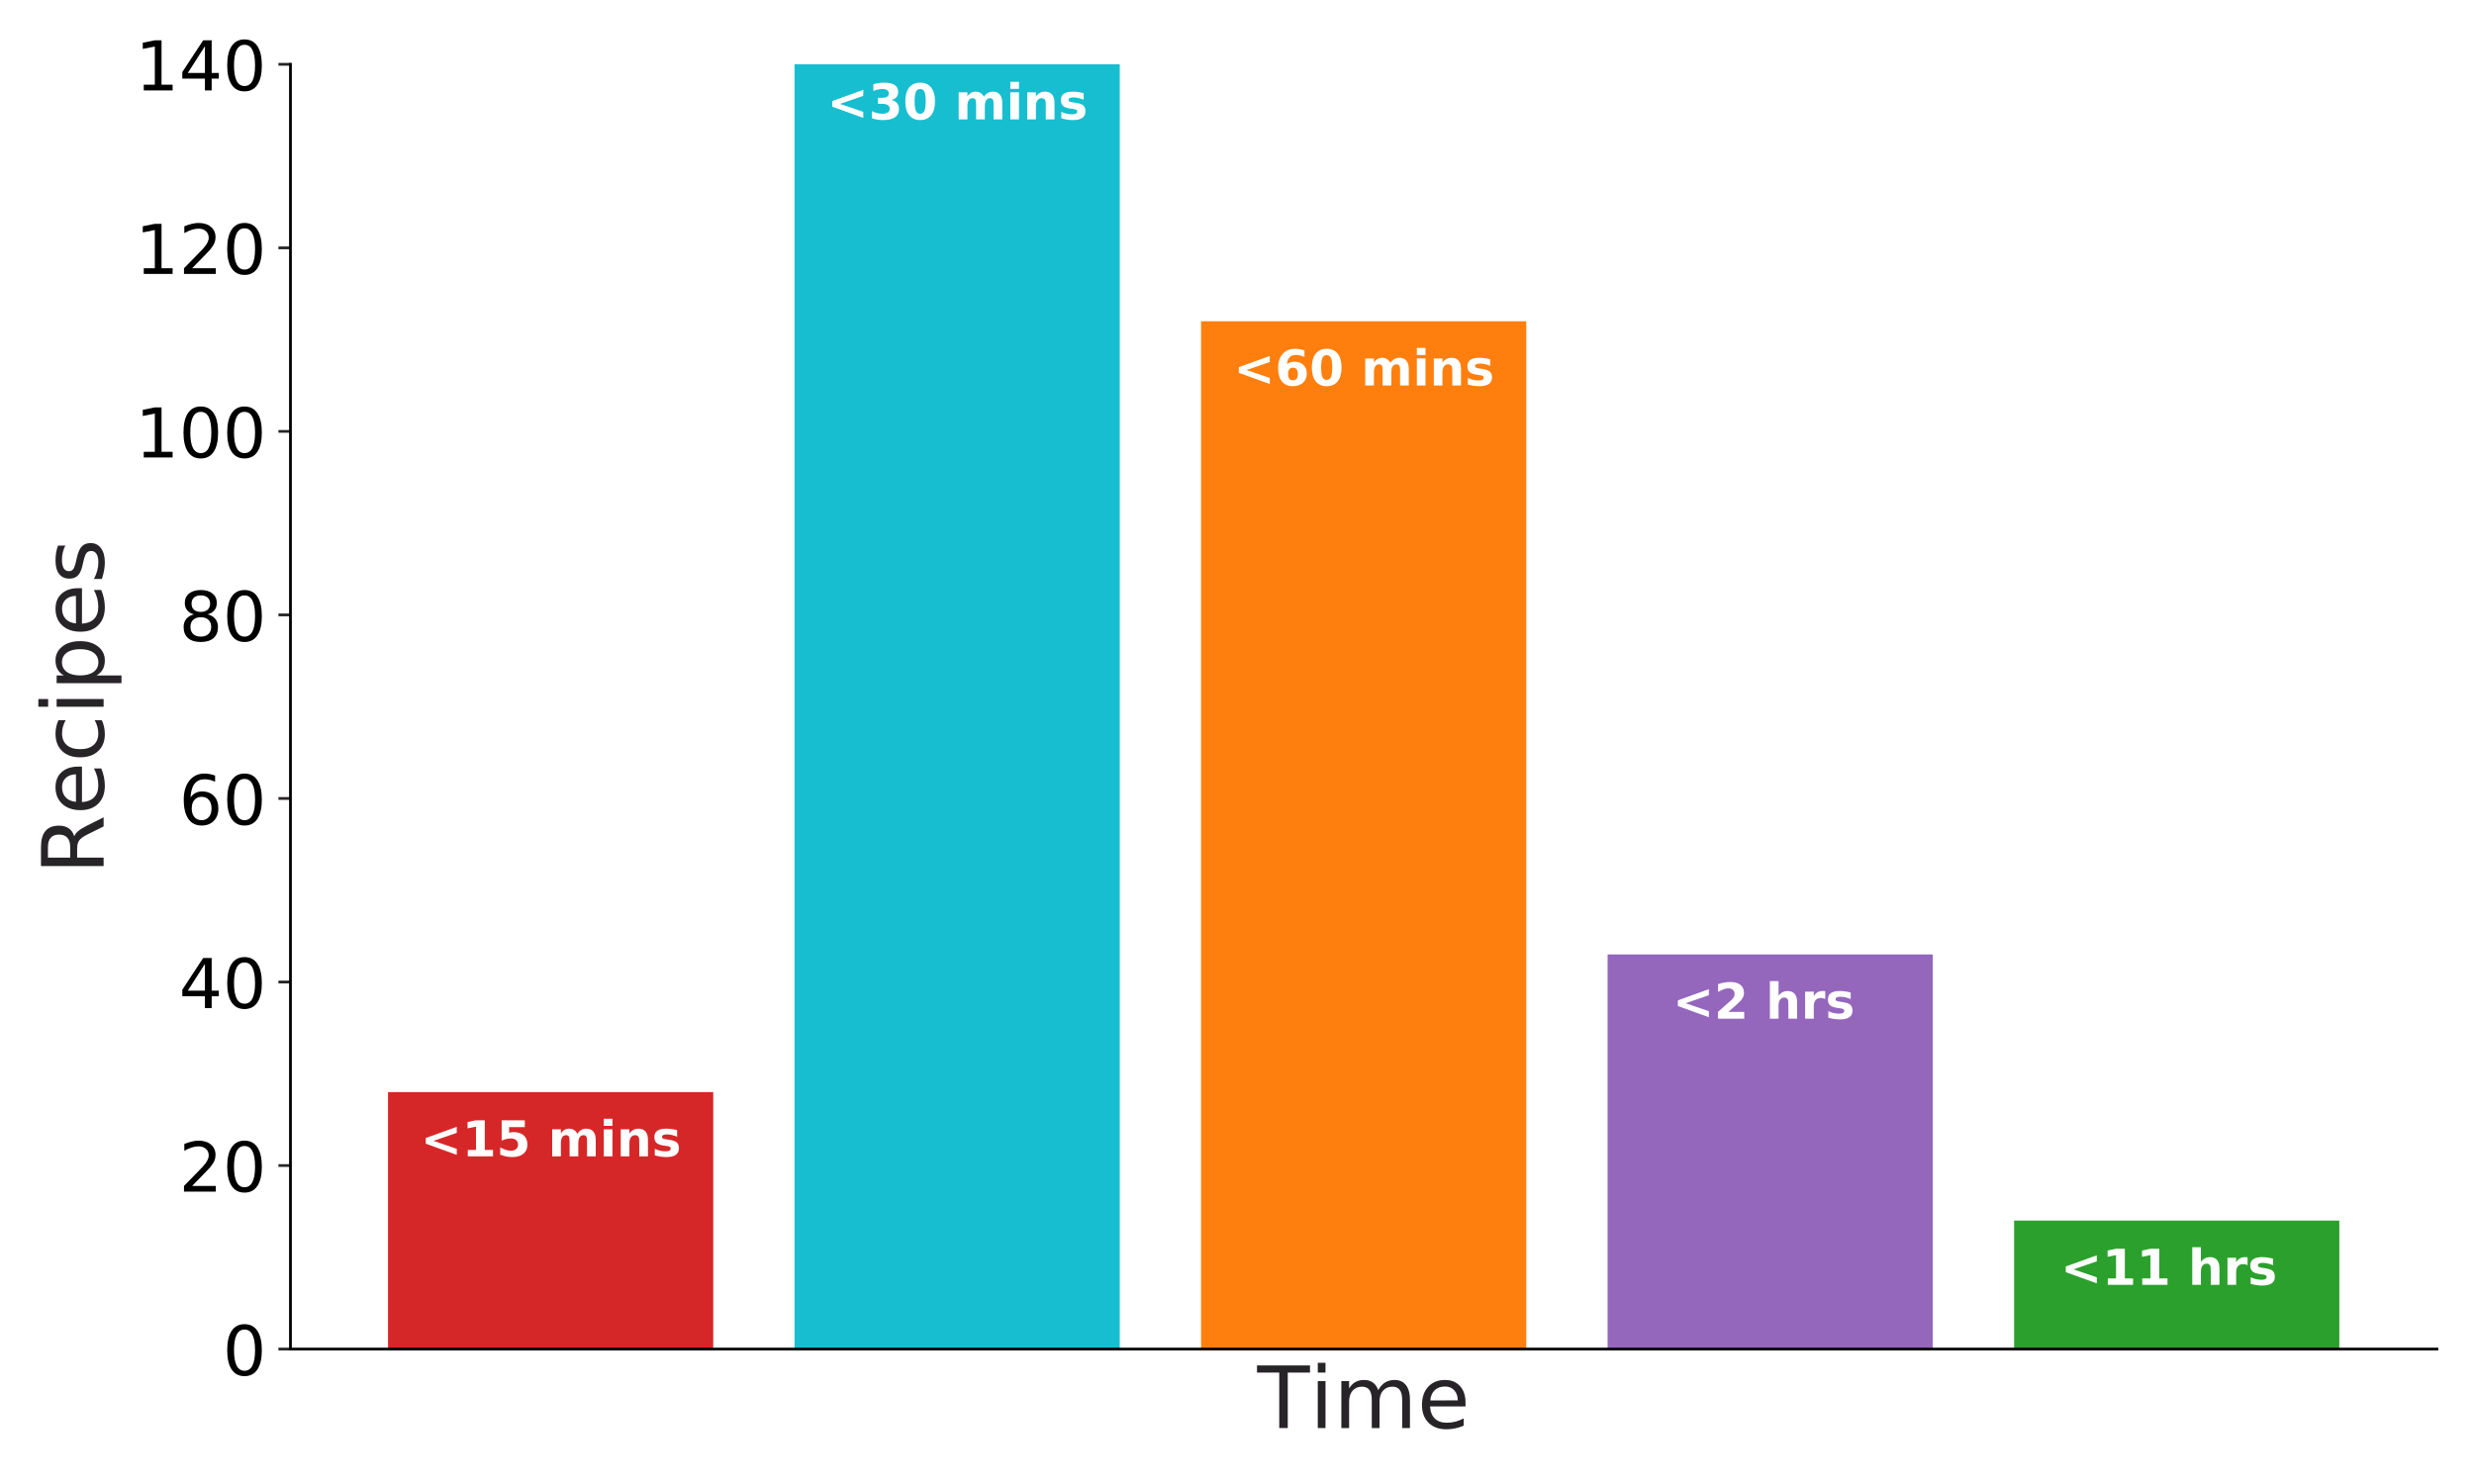
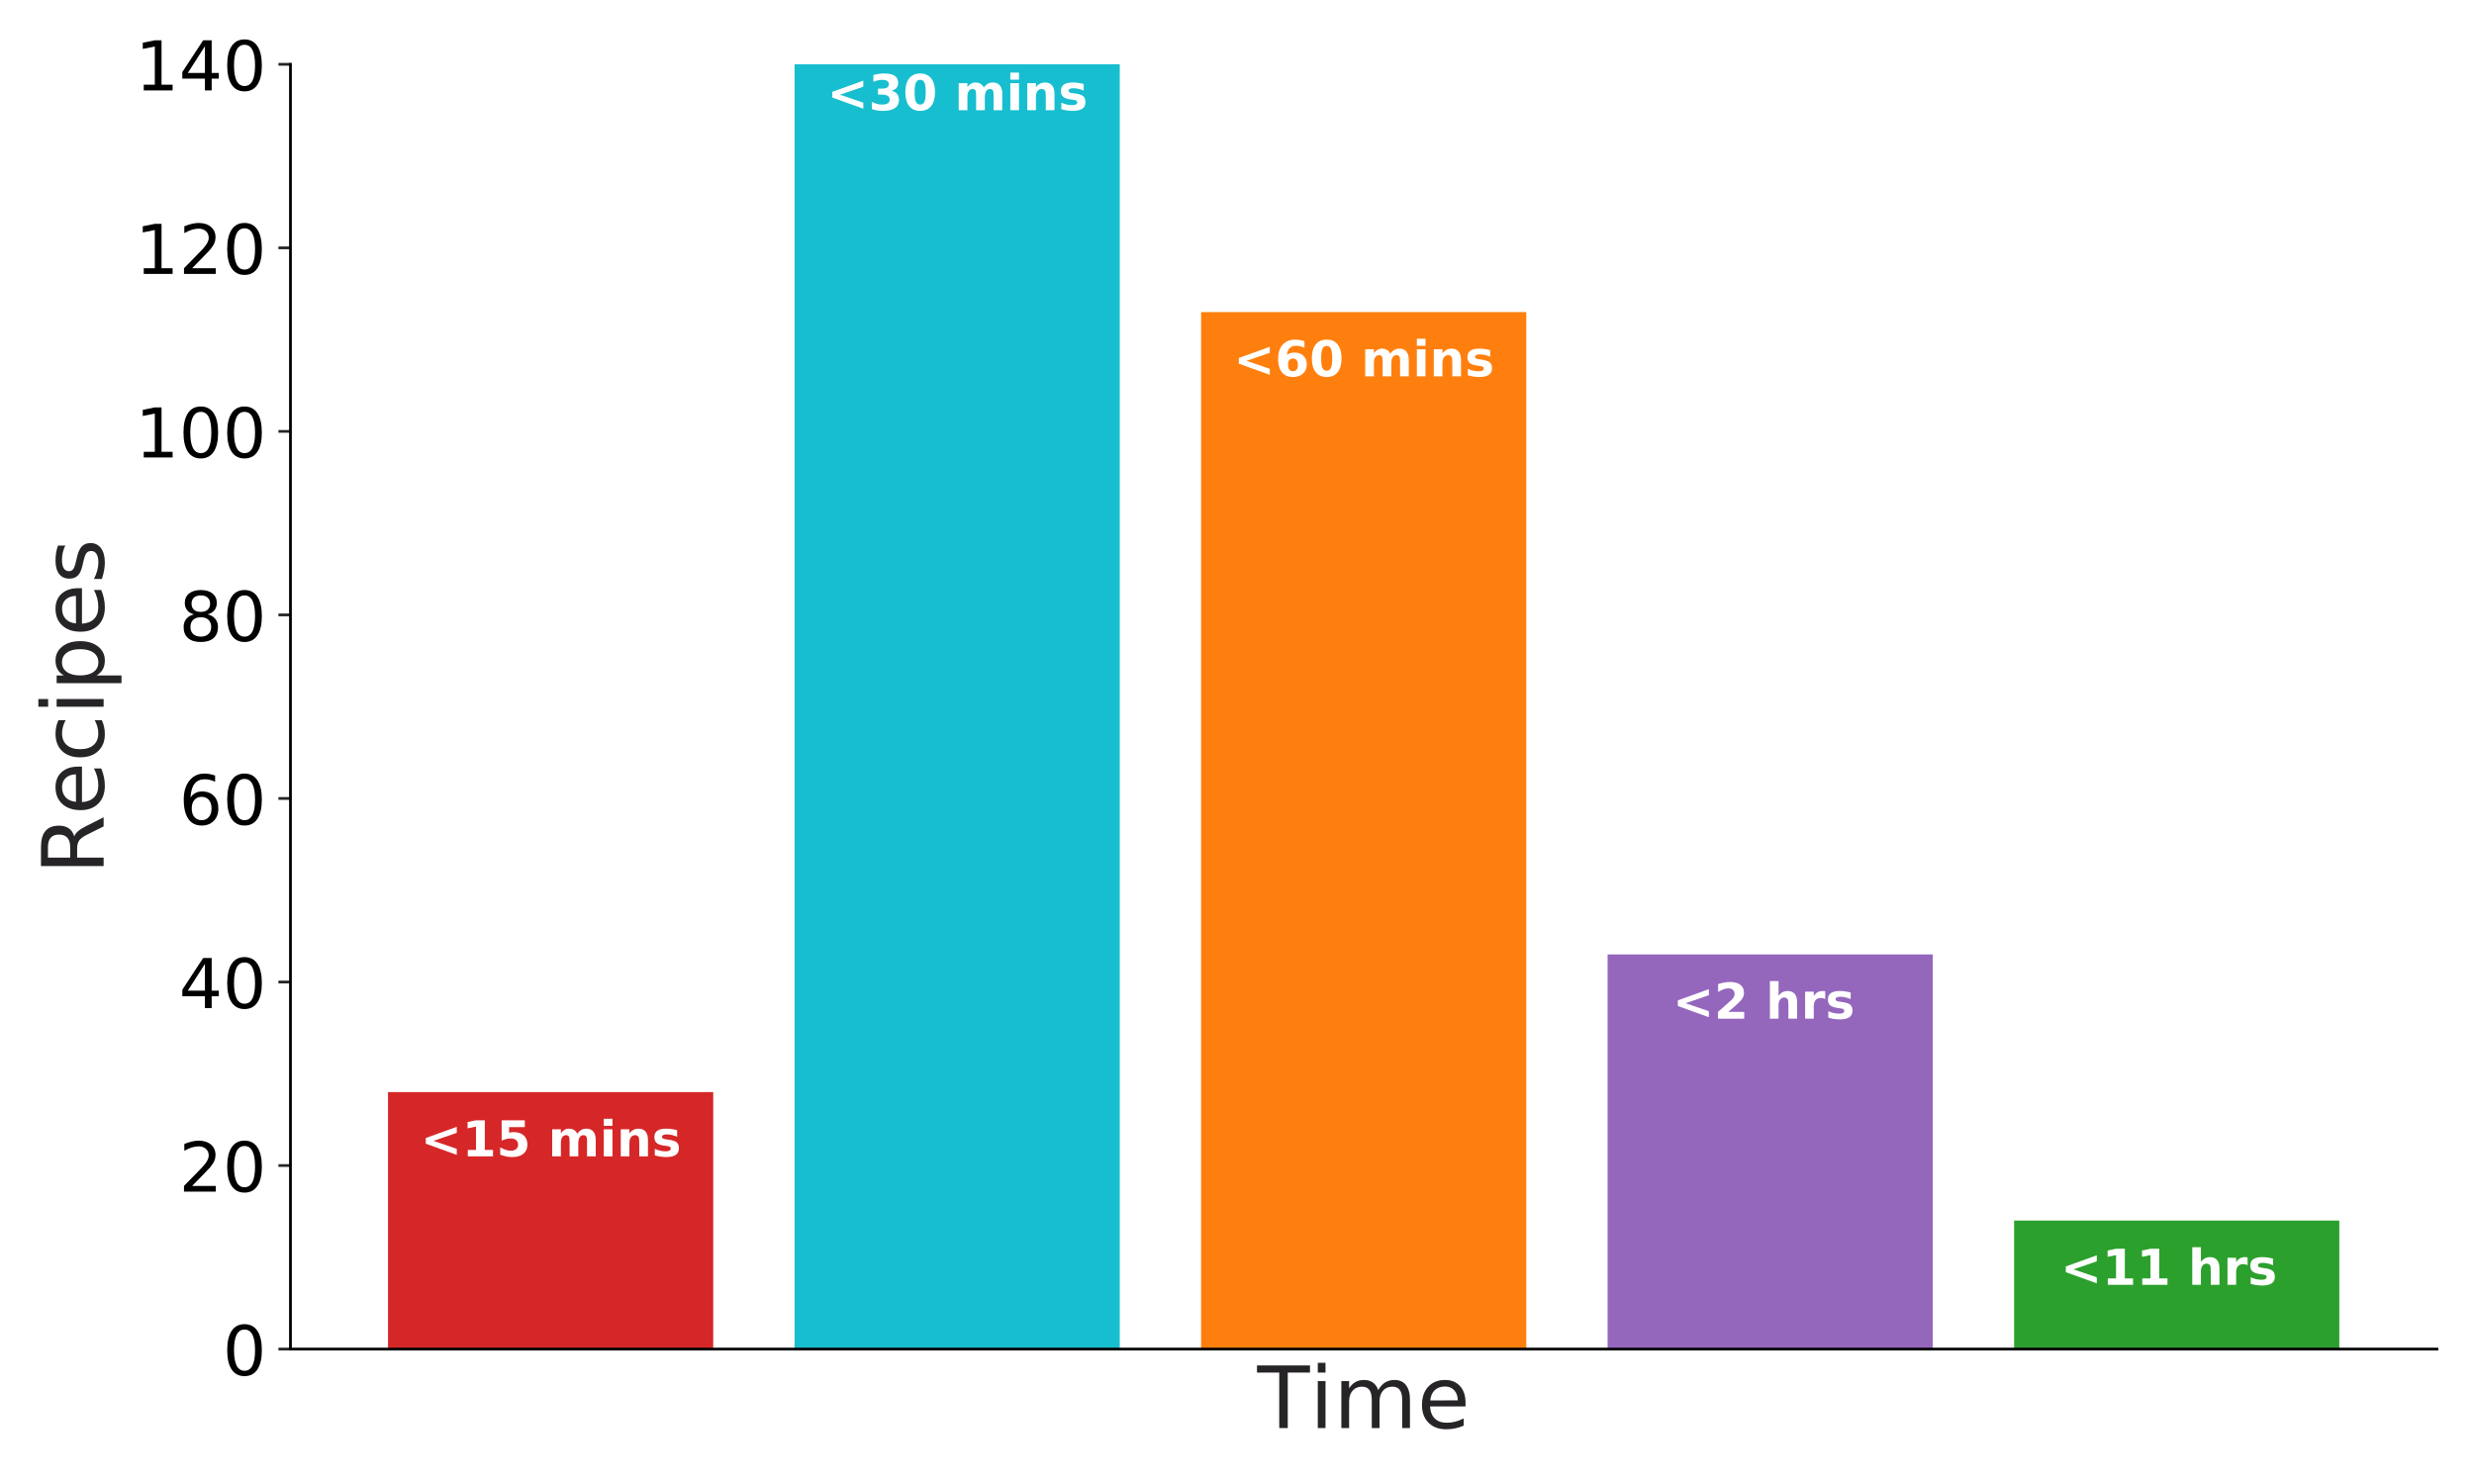
<svg xmlns="http://www.w3.org/2000/svg" xmlns:xlink="http://www.w3.org/1999/xlink" height="432pt" version="1.1" viewBox="0 0 720 432" width="720pt">
  <defs>
    <style type="text/css">
*{stroke-linecap:butt;stroke-linejoin:round;}
  </style>
  </defs>
  <g id="figure_1">
    <g id="patch_1">
      <path d="M 0 432  L 720 432  L 720 0  L 0 0  z " style="fill:#ffffff;" />
    </g>
    <g id="axes_1">
      <g id="patch_2">
        <path d="M 84.53 392.72  L 709.2 392.72  L 709.2 18.72  L 84.53 18.72  z " style="fill:#ffffff;" />
      </g>
      <g id="patch_3">
-         <path clip-path="url(#pbfbee36aad)" d="M 112.924 392.72  L 207.571 392.72  L 207.571 317.92  L 112.924 317.92  z " style="fill:#d62728;" />
+         <path clip-path="url(#pdcceebc4db)" d="M 112.924 392.72  L 207.571 392.72  L 207.571 317.92  L 112.924 317.92  z " style="fill:#d62728;" />
      </g>
      <g id="patch_4">
-         <path clip-path="url(#pbfbee36aad)" d="M 231.233 392.72  L 325.88 392.72  L 325.88 16.049  L 231.233 16.049  z " style="fill:#17becf;" />
+         <path clip-path="url(#pdcceebc4db)" d="M 231.233 392.72  L 325.88 392.72  L 325.88 13.377  L 231.233 13.377  z " style="fill:#17becf;" />
      </g>
      <g id="patch_5">
-         <path clip-path="url(#pbfbee36aad)" d="M 349.542 392.72  L 444.188 392.72  L 444.188 93.52  L 349.542 93.52  z " style="fill:#ff7f0e;" />
+         <path clip-path="url(#pdcceebc4db)" d="M 349.542 392.72  L 444.188 392.72  L 444.188 90.849  L 349.542 90.849  z " style="fill:#ff7f0e;" />
      </g>
      <g id="patch_6">
-         <path clip-path="url(#pbfbee36aad)" d="M 467.85 392.72  L 562.497 392.72  L 562.497 277.849  L 467.85 277.849  z " style="fill:#9467bd;" />
+         <path clip-path="url(#pdcceebc4db)" d="M 467.85 392.72  L 562.497 392.72  L 562.497 277.849  L 467.85 277.849  z " style="fill:#9467bd;" />
      </g>
      <g id="patch_7">
-         <path clip-path="url(#pbfbee36aad)" d="M 586.159 392.72  L 680.806 392.72  L 680.806 355.32  L 586.159 355.32  z " style="fill:#2ca02c;" />
+         <path clip-path="url(#pdcceebc4db)" d="M 586.159 392.72  L 680.806 392.72  L 680.806 355.32  L 586.159 355.32  z " style="fill:#2ca02c;" />
      </g>
      <g id="matplotlib.axis_1">
        <g id="text_1">
          <defs>
            <path d="M -0.297 72.906  L 61.375 72.906  L 61.375 64.594  L 35.5 64.594  L 35.5 0  L 25.594 0  L 25.594 64.594  L -0.297 64.594  z " id="DejaVuSans-84" />
            <path d="M 9.422 54.688  L 18.406 54.688  L 18.406 0  L 9.422 0  z M 9.422 75.984  L 18.406 75.984  L 18.406 64.594  L 9.422 64.594  z " id="DejaVuSans-105" />
            <path d="M 52 44.188  Q 55.375 50.25 60.062 53.125  Q 64.75 56 71.094 56  Q 79.641 56 84.281 50.016  Q 88.922 44.047 88.922 33.016  L 88.922 0  L 79.891 0  L 79.891 32.719  Q 79.891 40.578 77.094 44.375  Q 74.312 48.188 68.609 48.188  Q 61.625 48.188 57.562 43.547  Q 53.516 38.922 53.516 30.906  L 53.516 0  L 44.484 0  L 44.484 32.719  Q 44.484 40.625 41.703 44.406  Q 38.922 48.188 33.109 48.188  Q 26.219 48.188 22.156 43.531  Q 18.109 38.875 18.109 30.906  L 18.109 0  L 9.078 0  L 9.078 54.688  L 18.109 54.688  L 18.109 46.188  Q 21.188 51.219 25.484 53.609  Q 29.781 56 35.688 56  Q 41.656 56 45.828 52.969  Q 50 49.953 52 44.188  z " id="DejaVuSans-109" />
            <path d="M 56.203 29.594  L 56.203 25.203  L 14.891 25.203  Q 15.484 15.922 20.484 11.062  Q 25.484 6.203 34.422 6.203  Q 39.594 6.203 44.453 7.469  Q 49.312 8.734 54.109 11.281  L 54.109 2.781  Q 49.266 0.734 44.188 -0.344  Q 39.109 -1.422 33.891 -1.422  Q 20.797 -1.422 13.156 6.188  Q 5.516 13.812 5.516 26.812  Q 5.516 40.234 12.766 48.109  Q 20.016 56 32.328 56  Q 43.359 56 49.781 48.891  Q 56.203 41.797 56.203 29.594  z M 47.219 32.234  Q 47.125 39.594 43.094 43.984  Q 39.062 48.391 32.422 48.391  Q 24.906 48.391 20.391 44.141  Q 15.875 39.891 15.188 32.172  z " id="DejaVuSans-101" />
          </defs>
          <g style="fill:#272427;" transform="translate(365.8963 415.7161)scale(0.25 -0.25)">
            <use xlink:href="#DejaVuSans-84" />
            <use x="61.037" xlink:href="#DejaVuSans-105" />
            <use x="88.82" xlink:href="#DejaVuSans-109" />
            <use x="186.232" xlink:href="#DejaVuSans-101" />
          </g>
        </g>
      </g>
      <g id="matplotlib.axis_2">
        <g id="ytick_1">
          <g id="line2d_1">
            <defs>
-               <path d="M 0 0  L -3.5 0  " id="m14d17f42d4" style="stroke:#272427;stroke-width:0.8;" />
-             </defs>
-             <g>
-               <use style="fill:#272427;stroke:#272427;stroke-width:0.8;" x="84.53" xlink:href="#m14d17f42d4" y="392.72" />
+               <path d="M 0 0  L -3.5 0  " id="m80ecfedf4d" style="stroke:#272427;stroke-width:0.8;" />
+             </defs>
+             <g>
+               <use style="fill:#272427;stroke:#272427;stroke-width:0.8;" x="84.53" xlink:href="#m80ecfedf4d" y="392.72" />
            </g>
          </g>
          <g id="text_2">
            <defs>
              <path d="M 31.781 66.406  Q 24.172 66.406 20.328 58.906  Q 16.5 51.422 16.5 36.375  Q 16.5 21.391 20.328 13.891  Q 24.172 6.391 31.781 6.391  Q 39.453 6.391 43.281 13.891  Q 47.125 21.391 47.125 36.375  Q 47.125 51.422 43.281 58.906  Q 39.453 66.406 31.781 66.406  z M 31.781 74.219  Q 44.047 74.219 50.516 64.516  Q 56.984 54.828 56.984 36.375  Q 56.984 17.969 50.516 8.266  Q 44.047 -1.422 31.781 -1.422  Q 19.531 -1.422 13.062 8.266  Q 6.594 17.969 6.594 36.375  Q 6.594 54.828 13.062 64.516  Q 19.531 74.219 31.781 74.219  z " id="DejaVuSans-48" />
            </defs>
            <g transform="translate(64.805 400.3184)scale(0.2 -0.2)">
              <use xlink:href="#DejaVuSans-48" />
            </g>
          </g>
        </g>
        <g id="ytick_2">
          <g id="line2d_2">
            <g>
-               <use style="fill:#272427;stroke:#272427;stroke-width:0.8;" x="84.53" xlink:href="#m14d17f42d4" y="339.291" />
+               <use style="fill:#272427;stroke:#272427;stroke-width:0.8;" x="84.53" xlink:href="#m80ecfedf4d" y="339.291" />
            </g>
          </g>
          <g id="text_3">
            <defs>
              <path d="M 19.188 8.297  L 53.609 8.297  L 53.609 0  L 7.328 0  L 7.328 8.297  Q 12.938 14.109 22.625 23.891  Q 32.328 33.688 34.812 36.531  Q 39.547 41.844 41.422 45.531  Q 43.312 49.219 43.312 52.781  Q 43.312 58.594 39.234 62.25  Q 35.156 65.922 28.609 65.922  Q 23.969 65.922 18.812 64.312  Q 13.672 62.703 7.812 59.422  L 7.812 69.391  Q 13.766 71.781 18.938 73  Q 24.125 74.219 28.422 74.219  Q 39.75 74.219 46.484 68.547  Q 53.219 62.891 53.219 53.422  Q 53.219 48.922 51.531 44.891  Q 49.859 40.875 45.406 35.406  Q 44.188 33.984 37.641 27.219  Q 31.109 20.453 19.188 8.297  z " id="DejaVuSans-50" />
            </defs>
            <g transform="translate(52.08 346.8899)scale(0.2 -0.2)">
              <use xlink:href="#DejaVuSans-50" />
              <use x="63.623" xlink:href="#DejaVuSans-48" />
            </g>
          </g>
        </g>
        <g id="ytick_3">
          <g id="line2d_3">
            <g>
-               <use style="fill:#272427;stroke:#272427;stroke-width:0.8;" x="84.53" xlink:href="#m14d17f42d4" y="285.863" />
+               <use style="fill:#272427;stroke:#272427;stroke-width:0.8;" x="84.53" xlink:href="#m80ecfedf4d" y="285.863" />
            </g>
          </g>
          <g id="text_4">
            <defs>
              <path d="M 37.797 64.312  L 12.891 25.391  L 37.797 25.391  z M 35.203 72.906  L 47.609 72.906  L 47.609 25.391  L 58.016 25.391  L 58.016 17.188  L 47.609 17.188  L 47.609 0  L 37.797 0  L 37.797 17.188  L 4.891 17.188  L 4.891 26.703  z " id="DejaVuSans-52" />
            </defs>
            <g transform="translate(52.08 293.4613)scale(0.2 -0.2)">
              <use xlink:href="#DejaVuSans-52" />
              <use x="63.623" xlink:href="#DejaVuSans-48" />
            </g>
          </g>
        </g>
        <g id="ytick_4">
          <g id="line2d_4">
            <g>
-               <use style="fill:#272427;stroke:#272427;stroke-width:0.8;" x="84.53" xlink:href="#m14d17f42d4" y="232.434" />
+               <use style="fill:#272427;stroke:#272427;stroke-width:0.8;" x="84.53" xlink:href="#m80ecfedf4d" y="232.434" />
            </g>
          </g>
          <g id="text_5">
            <defs>
              <path d="M 33.016 40.375  Q 26.375 40.375 22.484 35.828  Q 18.609 31.297 18.609 23.391  Q 18.609 15.531 22.484 10.953  Q 26.375 6.391 33.016 6.391  Q 39.656 6.391 43.531 10.953  Q 47.406 15.531 47.406 23.391  Q 47.406 31.297 43.531 35.828  Q 39.656 40.375 33.016 40.375  z M 52.594 71.297  L 52.594 62.312  Q 48.875 64.062 45.094 64.984  Q 41.312 65.922 37.594 65.922  Q 27.828 65.922 22.672 59.328  Q 17.531 52.734 16.797 39.406  Q 19.672 43.656 24.016 45.922  Q 28.375 48.188 33.594 48.188  Q 44.578 48.188 50.953 41.516  Q 57.328 34.859 57.328 23.391  Q 57.328 12.156 50.688 5.359  Q 44.047 -1.422 33.016 -1.422  Q 20.359 -1.422 13.672 8.266  Q 6.984 17.969 6.984 36.375  Q 6.984 53.656 15.188 63.938  Q 23.391 74.219 37.203 74.219  Q 40.922 74.219 44.703 73.484  Q 48.484 72.75 52.594 71.297  z " id="DejaVuSans-54" />
            </defs>
            <g transform="translate(52.08 240.0327)scale(0.2 -0.2)">
              <use xlink:href="#DejaVuSans-54" />
              <use x="63.623" xlink:href="#DejaVuSans-48" />
            </g>
          </g>
        </g>
        <g id="ytick_5">
          <g id="line2d_5">
            <g>
-               <use style="fill:#272427;stroke:#272427;stroke-width:0.8;" x="84.53" xlink:href="#m14d17f42d4" y="179.006" />
+               <use style="fill:#272427;stroke:#272427;stroke-width:0.8;" x="84.53" xlink:href="#m80ecfedf4d" y="179.006" />
            </g>
          </g>
          <g id="text_6">
            <defs>
              <path d="M 31.781 34.625  Q 24.75 34.625 20.719 30.859  Q 16.703 27.094 16.703 20.516  Q 16.703 13.922 20.719 10.156  Q 24.75 6.391 31.781 6.391  Q 38.812 6.391 42.859 10.172  Q 46.922 13.969 46.922 20.516  Q 46.922 27.094 42.891 30.859  Q 38.875 34.625 31.781 34.625  z M 21.922 38.812  Q 15.578 40.375 12.031 44.719  Q 8.5 49.078 8.5 55.328  Q 8.5 64.062 14.719 69.141  Q 20.953 74.219 31.781 74.219  Q 42.672 74.219 48.875 69.141  Q 55.078 64.062 55.078 55.328  Q 55.078 49.078 51.531 44.719  Q 48 40.375 41.703 38.812  Q 48.828 37.156 52.797 32.312  Q 56.781 27.484 56.781 20.516  Q 56.781 9.906 50.312 4.234  Q 43.844 -1.422 31.781 -1.422  Q 19.734 -1.422 13.25 4.234  Q 6.781 9.906 6.781 20.516  Q 6.781 27.484 10.781 32.312  Q 14.797 37.156 21.922 38.812  z M 18.312 54.391  Q 18.312 48.734 21.844 45.562  Q 25.391 42.391 31.781 42.391  Q 38.141 42.391 41.719 45.562  Q 45.312 48.734 45.312 54.391  Q 45.312 60.062 41.719 63.234  Q 38.141 66.406 31.781 66.406  Q 25.391 66.406 21.844 63.234  Q 18.312 60.062 18.312 54.391  z " id="DejaVuSans-56" />
            </defs>
            <g transform="translate(52.08 186.6042)scale(0.2 -0.2)">
              <use xlink:href="#DejaVuSans-56" />
              <use x="63.623" xlink:href="#DejaVuSans-48" />
            </g>
          </g>
        </g>
        <g id="ytick_6">
          <g id="line2d_6">
            <g>
-               <use style="fill:#272427;stroke:#272427;stroke-width:0.8;" x="84.53" xlink:href="#m14d17f42d4" y="125.577" />
+               <use style="fill:#272427;stroke:#272427;stroke-width:0.8;" x="84.53" xlink:href="#m80ecfedf4d" y="125.577" />
            </g>
          </g>
          <g id="text_7">
            <defs>
              <path d="M 12.406 8.297  L 28.516 8.297  L 28.516 63.922  L 10.984 60.406  L 10.984 69.391  L 28.422 72.906  L 38.281 72.906  L 38.281 8.297  L 54.391 8.297  L 54.391 0  L 12.406 0  z " id="DejaVuSans-49" />
            </defs>
            <g transform="translate(39.355 133.1756)scale(0.2 -0.2)">
              <use xlink:href="#DejaVuSans-49" />
              <use x="63.623" xlink:href="#DejaVuSans-48" />
              <use x="127.246" xlink:href="#DejaVuSans-48" />
            </g>
          </g>
        </g>
        <g id="ytick_7">
          <g id="line2d_7">
            <g>
-               <use style="fill:#272427;stroke:#272427;stroke-width:0.8;" x="84.53" xlink:href="#m14d17f42d4" y="72.149" />
+               <use style="fill:#272427;stroke:#272427;stroke-width:0.8;" x="84.53" xlink:href="#m80ecfedf4d" y="72.149" />
            </g>
          </g>
          <g id="text_8">
            <g transform="translate(39.355 79.74701)scale(0.2 -0.2)">
              <use xlink:href="#DejaVuSans-49" />
              <use x="63.623" xlink:href="#DejaVuSans-50" />
              <use x="127.246" xlink:href="#DejaVuSans-48" />
            </g>
          </g>
        </g>
        <g id="ytick_8">
          <g id="line2d_8">
            <g>
-               <use style="fill:#272427;stroke:#272427;stroke-width:0.8;" x="84.53" xlink:href="#m14d17f42d4" y="18.72" />
+               <use style="fill:#272427;stroke:#272427;stroke-width:0.8;" x="84.53" xlink:href="#m80ecfedf4d" y="18.72" />
            </g>
          </g>
          <g id="text_9">
            <g transform="translate(39.355 26.31844)scale(0.2 -0.2)">
              <use xlink:href="#DejaVuSans-49" />
              <use x="63.623" xlink:href="#DejaVuSans-52" />
              <use x="127.246" xlink:href="#DejaVuSans-48" />
            </g>
          </g>
        </g>
        <g id="text_10">
          <defs>
            <path d="M 44.391 34.188  Q 47.562 33.109 50.562 29.594  Q 53.562 26.078 56.594 19.922  L 66.609 0  L 56 0  L 46.688 18.703  Q 43.062 26.031 39.672 28.422  Q 36.281 30.812 30.422 30.812  L 19.672 30.812  L 19.672 0  L 9.812 0  L 9.812 72.906  L 32.078 72.906  Q 44.578 72.906 50.734 67.672  Q 56.891 62.453 56.891 51.906  Q 56.891 45.016 53.688 40.469  Q 50.484 35.938 44.391 34.188  z M 19.672 64.797  L 19.672 38.922  L 32.078 38.922  Q 39.203 38.922 42.844 42.219  Q 46.484 45.516 46.484 51.906  Q 46.484 58.297 42.844 61.547  Q 39.203 64.797 32.078 64.797  z " id="DejaVuSans-82" />
            <path d="M 48.781 52.594  L 48.781 44.188  Q 44.969 46.297 41.141 47.344  Q 37.312 48.391 33.406 48.391  Q 24.656 48.391 19.812 42.844  Q 14.984 37.312 14.984 27.297  Q 14.984 17.281 19.812 11.734  Q 24.656 6.203 33.406 6.203  Q 37.312 6.203 41.141 7.25  Q 44.969 8.297 48.781 10.406  L 48.781 2.094  Q 45.016 0.344 40.984 -0.531  Q 36.969 -1.422 32.422 -1.422  Q 20.062 -1.422 12.781 6.344  Q 5.516 14.109 5.516 27.297  Q 5.516 40.672 12.859 48.328  Q 20.219 56 33.016 56  Q 37.156 56 41.109 55.141  Q 45.062 54.297 48.781 52.594  z " id="DejaVuSans-99" />
            <path d="M 18.109 8.203  L 18.109 -20.797  L 9.078 -20.797  L 9.078 54.688  L 18.109 54.688  L 18.109 46.391  Q 20.953 51.266 25.266 53.625  Q 29.594 56 35.594 56  Q 45.562 56 51.781 48.094  Q 58.016 40.188 58.016 27.297  Q 58.016 14.406 51.781 6.484  Q 45.562 -1.422 35.594 -1.422  Q 29.594 -1.422 25.266 0.953  Q 20.953 3.328 18.109 8.203  z M 48.688 27.297  Q 48.688 37.203 44.609 42.844  Q 40.531 48.484 33.406 48.484  Q 26.266 48.484 22.188 42.844  Q 18.109 37.203 18.109 27.297  Q 18.109 17.391 22.188 11.75  Q 26.266 6.109 33.406 6.109  Q 40.531 6.109 44.609 11.75  Q 48.688 17.391 48.688 27.297  z " id="DejaVuSans-112" />
            <path d="M 44.281 53.078  L 44.281 44.578  Q 40.484 46.531 36.375 47.5  Q 32.281 48.484 27.875 48.484  Q 21.188 48.484 17.844 46.438  Q 14.5 44.391 14.5 40.281  Q 14.5 37.156 16.891 35.375  Q 19.281 33.594 26.516 31.984  L 29.594 31.297  Q 39.156 29.25 43.188 25.516  Q 47.219 21.781 47.219 15.094  Q 47.219 7.469 41.188 3.016  Q 35.156 -1.422 24.609 -1.422  Q 20.219 -1.422 15.453 -0.562  Q 10.688 0.297 5.422 2  L 5.422 11.281  Q 10.406 8.688 15.234 7.391  Q 20.062 6.109 24.812 6.109  Q 31.156 6.109 34.562 8.281  Q 37.984 10.453 37.984 14.406  Q 37.984 18.062 35.516 20.016  Q 33.062 21.969 24.703 23.781  L 21.578 24.516  Q 13.234 26.266 9.516 29.906  Q 5.812 33.547 5.812 39.891  Q 5.812 47.609 11.281 51.797  Q 16.75 56 26.812 56  Q 31.781 56 36.172 55.266  Q 40.578 54.547 44.281 53.078  z " id="DejaVuSans-115" />
          </defs>
          <g style="fill:#272427;" transform="translate(30.15578 254.5735)rotate(-90)scale(0.25 -0.25)">
            <use xlink:href="#DejaVuSans-82" />
            <use x="69.42" xlink:href="#DejaVuSans-101" />
            <use x="130.943" xlink:href="#DejaVuSans-99" />
            <use x="185.924" xlink:href="#DejaVuSans-105" />
            <use x="213.707" xlink:href="#DejaVuSans-112" />
            <use x="277.184" xlink:href="#DejaVuSans-101" />
            <use x="338.707" xlink:href="#DejaVuSans-115" />
          </g>
        </g>
      </g>
      <g id="patch_8">
        <path d="M 84.53 392.72  L 84.53 18.72  " style="fill:none;stroke:#000000;stroke-linecap:square;stroke-linejoin:miter;stroke-width:0.8;" />
      </g>
      <g id="patch_9">
        <path d="M 84.53 392.72  L 709.2 392.72  " style="fill:none;stroke:#000000;stroke-linecap:square;stroke-linejoin:miter;stroke-width:0.8;" />
      </g>
      <g id="text_11">
        <defs>
          <path d="M 73.188 47.516  L 26.125 31.297  L 73.188 15.188  L 73.188 2.984  L 10.594 25.594  L 10.594 37.109  L 73.188 59.719  z " id="DejaVuSans-Bold-60" />
          <path d="M 11.719 12.984  L 28.328 12.984  L 28.328 60.109  L 11.281 56.594  L 11.281 69.391  L 28.219 72.906  L 46.094 72.906  L 46.094 12.984  L 62.703 12.984  L 62.703 0  L 11.719 0  z " id="DejaVuSans-Bold-49" />
          <path d="M 10.594 72.906  L 57.328 72.906  L 57.328 59.078  L 25.594 59.078  L 25.594 47.797  Q 27.734 48.391 29.906 48.703  Q 32.078 49.031 34.422 49.031  Q 47.75 49.031 55.172 42.359  Q 62.594 35.688 62.594 23.781  Q 62.594 11.969 54.516 5.266  Q 46.438 -1.422 32.078 -1.422  Q 25.875 -1.422 19.797 -0.219  Q 13.719 0.984 7.719 3.422  L 7.719 18.219  Q 13.672 14.797 19.016 13.078  Q 24.359 11.375 29.109 11.375  Q 35.938 11.375 39.859 14.719  Q 43.797 18.062 43.797 23.781  Q 43.797 29.547 39.859 32.859  Q 35.938 36.188 29.109 36.188  Q 25.047 36.188 20.453 35.125  Q 15.875 34.078 10.594 31.891  z " id="DejaVuSans-Bold-53" />
          <path id="DejaVuSans-Bold-32" />
          <path d="M 59.078 45.609  Q 62.406 50.688 66.969 53.344  Q 71.531 56 77 56  Q 86.422 56 91.359 50.188  Q 96.297 44.391 96.297 33.297  L 96.297 0  L 78.719 0  L 78.719 28.516  Q 78.766 29.156 78.781 29.828  Q 78.812 30.516 78.812 31.781  Q 78.812 37.594 77.094 40.203  Q 75.391 42.828 71.578 42.828  Q 66.609 42.828 63.891 38.719  Q 61.188 34.625 61.078 26.859  L 61.078 0  L 43.5 0  L 43.5 28.516  Q 43.5 37.594 41.938 40.203  Q 40.375 42.828 36.375 42.828  Q 31.344 42.828 28.609 38.703  Q 25.875 34.578 25.875 26.906  L 25.875 0  L 8.297 0  L 8.297 54.688  L 25.875 54.688  L 25.875 46.688  Q 29.109 51.312 33.281 53.656  Q 37.453 56 42.484 56  Q 48.141 56 52.484 53.266  Q 56.844 50.531 59.078 45.609  z " id="DejaVuSans-Bold-109" />
          <path d="M 8.406 54.688  L 25.875 54.688  L 25.875 0  L 8.406 0  z M 8.406 75.984  L 25.875 75.984  L 25.875 61.719  L 8.406 61.719  z " id="DejaVuSans-Bold-105" />
          <path d="M 63.375 33.297  L 63.375 0  L 45.797 0  L 45.797 5.422  L 45.797 25.484  Q 45.797 32.562 45.484 35.25  Q 45.172 37.938 44.391 39.203  Q 43.359 40.922 41.594 41.875  Q 39.844 42.828 37.594 42.828  Q 32.125 42.828 29 38.594  Q 25.875 34.375 25.875 26.906  L 25.875 0  L 8.406 0  L 8.406 54.688  L 25.875 54.688  L 25.875 46.688  Q 29.828 51.469 34.266 53.734  Q 38.719 56 44.094 56  Q 53.562 56 58.469 50.188  Q 63.375 44.391 63.375 33.297  z " id="DejaVuSans-Bold-110" />
          <path d="M 51.125 52.984  L 51.125 39.703  Q 45.516 42.047 40.281 43.219  Q 35.062 44.391 30.422 44.391  Q 25.438 44.391 23.016 43.141  Q 20.609 41.891 20.609 39.312  Q 20.609 37.203 22.438 36.078  Q 24.266 34.969 29 34.422  L 32.078 33.984  Q 45.516 32.281 50.141 28.375  Q 54.781 24.469 54.781 16.109  Q 54.781 7.375 48.328 2.969  Q 41.891 -1.422 29.109 -1.422  Q 23.688 -1.422 17.891 -0.562  Q 12.109 0.297 6 2  L 6 15.281  Q 11.234 12.75 16.719 11.469  Q 22.219 10.203 27.875 10.203  Q 33.016 10.203 35.594 11.609  Q 38.188 13.031 38.188 15.828  Q 38.188 18.172 36.406 19.312  Q 34.625 20.453 29.297 21.094  L 26.219 21.484  Q 14.547 22.953 9.859 26.906  Q 5.172 30.859 5.172 38.922  Q 5.172 47.609 11.125 51.797  Q 17.094 56 29.391 56  Q 34.234 56 39.547 55.266  Q 44.875 54.547 51.125 52.984  z " id="DejaVuSans-Bold-115" />
        </defs>
        <g style="fill:#ffffff;" transform="translate(122.3888 336.62)scale(0.144 -0.144)">
          <use xlink:href="#DejaVuSans-Bold-60" />
          <use x="83.789" xlink:href="#DejaVuSans-Bold-49" />
          <use x="153.369" xlink:href="#DejaVuSans-Bold-53" />
          <use x="222.949" xlink:href="#DejaVuSans-Bold-32" />
          <use x="257.764" xlink:href="#DejaVuSans-Bold-109" />
          <use x="361.963" xlink:href="#DejaVuSans-Bold-105" />
          <use x="396.24" xlink:href="#DejaVuSans-Bold-110" />
          <use x="467.432" xlink:href="#DejaVuSans-Bold-115" />
        </g>
      </g>
      <g id="text_12">
        <defs>
          <path d="M 46.578 39.312  Q 53.953 37.406 57.781 32.688  Q 61.625 27.984 61.625 20.703  Q 61.625 9.859 53.312 4.219  Q 45.016 -1.422 29.109 -1.422  Q 23.484 -1.422 17.844 -0.516  Q 12.203 0.391 6.688 2.203  L 6.688 16.703  Q 11.969 14.062 17.156 12.719  Q 22.359 11.375 27.391 11.375  Q 34.859 11.375 38.844 13.953  Q 42.828 16.547 42.828 21.391  Q 42.828 26.375 38.75 28.938  Q 34.672 31.5 26.703 31.5  L 19.188 31.5  L 19.188 43.609  L 27.094 43.609  Q 34.188 43.609 37.641 45.828  Q 41.109 48.047 41.109 52.594  Q 41.109 56.781 37.734 59.078  Q 34.375 61.375 28.219 61.375  Q 23.688 61.375 19.047 60.344  Q 14.406 59.328 9.812 57.328  L 9.812 71.094  Q 15.375 72.656 20.844 73.438  Q 26.312 74.219 31.594 74.219  Q 45.797 74.219 52.844 69.547  Q 59.906 64.891 59.906 55.516  Q 59.906 49.125 56.531 45.047  Q 53.172 40.969 46.578 39.312  z " id="DejaVuSans-Bold-51" />
          <path d="M 46 36.531  Q 46 50.203 43.438 55.781  Q 40.875 61.375 34.812 61.375  Q 28.766 61.375 26.172 55.781  Q 23.578 50.203 23.578 36.531  Q 23.578 22.703 26.172 17.031  Q 28.766 11.375 34.812 11.375  Q 40.828 11.375 43.406 17.031  Q 46 22.703 46 36.531  z M 64.797 36.375  Q 64.797 18.266 56.984 8.422  Q 49.172 -1.422 34.812 -1.422  Q 20.406 -1.422 12.594 8.422  Q 4.781 18.266 4.781 36.375  Q 4.781 54.547 12.594 64.375  Q 20.406 74.219 34.812 74.219  Q 49.172 74.219 56.984 64.375  Q 64.797 54.547 64.797 36.375  z " id="DejaVuSans-Bold-48" />
        </defs>
-         <g style="fill:#ffffff;" transform="translate(240.6975 34.74857)scale(0.144 -0.144)">
+         <g style="fill:#ffffff;" transform="translate(240.6975 32.07714)scale(0.144 -0.144)">
          <use xlink:href="#DejaVuSans-Bold-60" />
          <use x="83.789" xlink:href="#DejaVuSans-Bold-51" />
          <use x="153.369" xlink:href="#DejaVuSans-Bold-48" />
          <use x="222.949" xlink:href="#DejaVuSans-Bold-32" />
          <use x="257.764" xlink:href="#DejaVuSans-Bold-109" />
          <use x="361.963" xlink:href="#DejaVuSans-Bold-105" />
          <use x="396.24" xlink:href="#DejaVuSans-Bold-110" />
          <use x="467.432" xlink:href="#DejaVuSans-Bold-115" />
        </g>
      </g>
      <g id="text_13">
        <defs>
          <path d="M 36.188 35.984  Q 31.25 35.984 28.781 32.781  Q 26.312 29.594 26.312 23.188  Q 26.312 16.797 28.781 13.594  Q 31.25 10.406 36.188 10.406  Q 41.156 10.406 43.625 13.594  Q 46.094 16.797 46.094 23.188  Q 46.094 29.594 43.625 32.781  Q 41.156 35.984 36.188 35.984  z M 59.422 71  L 59.422 57.516  Q 54.781 59.719 50.672 60.766  Q 46.578 61.812 42.672 61.812  Q 34.281 61.812 29.594 57.141  Q 24.906 52.484 24.125 43.312  Q 27.344 45.703 31.094 46.891  Q 34.859 48.094 39.312 48.094  Q 50.484 48.094 57.344 41.547  Q 64.203 35.016 64.203 24.422  Q 64.203 12.703 56.531 5.641  Q 48.875 -1.422 35.984 -1.422  Q 21.781 -1.422 13.984 8.172  Q 6.203 17.781 6.203 35.406  Q 6.203 53.469 15.312 63.797  Q 24.422 74.125 40.281 74.125  Q 45.312 74.125 50.047 73.344  Q 54.781 72.562 59.422 71  z " id="DejaVuSans-Bold-54" />
        </defs>
-         <g style="fill:#ffffff;" transform="translate(359.0062 112.22)scale(0.144 -0.144)">
+         <g style="fill:#ffffff;" transform="translate(359.0062 109.5486)scale(0.144 -0.144)">
          <use xlink:href="#DejaVuSans-Bold-60" />
          <use x="83.789" xlink:href="#DejaVuSans-Bold-54" />
          <use x="153.369" xlink:href="#DejaVuSans-Bold-48" />
          <use x="222.949" xlink:href="#DejaVuSans-Bold-32" />
          <use x="257.764" xlink:href="#DejaVuSans-Bold-109" />
          <use x="361.963" xlink:href="#DejaVuSans-Bold-105" />
          <use x="396.24" xlink:href="#DejaVuSans-Bold-110" />
          <use x="467.432" xlink:href="#DejaVuSans-Bold-115" />
        </g>
      </g>
      <g id="text_14">
        <defs>
          <path d="M 28.812 13.812  L 60.891 13.812  L 60.891 0  L 7.906 0  L 7.906 13.812  L 34.516 37.312  Q 38.094 40.531 39.797 43.609  Q 41.5 46.688 41.5 50  Q 41.5 55.125 38.062 58.25  Q 34.625 61.375 28.906 61.375  Q 24.516 61.375 19.281 59.5  Q 14.062 57.625 8.109 53.906  L 8.109 69.922  Q 14.453 72.016 20.656 73.109  Q 26.859 74.219 32.812 74.219  Q 45.906 74.219 53.156 68.453  Q 60.406 62.703 60.406 52.391  Q 60.406 46.438 57.328 41.281  Q 54.25 36.141 44.391 27.484  z " id="DejaVuSans-Bold-50" />
          <path d="M 63.375 33.297  L 63.375 0  L 45.797 0  L 45.797 5.422  L 45.797 25.391  Q 45.797 32.562 45.484 35.25  Q 45.172 37.938 44.391 39.203  Q 43.359 40.922 41.594 41.875  Q 39.844 42.828 37.594 42.828  Q 32.125 42.828 29 38.594  Q 25.875 34.375 25.875 26.906  L 25.875 0  L 8.406 0  L 8.406 75.984  L 25.875 75.984  L 25.875 46.688  Q 29.828 51.469 34.266 53.734  Q 38.719 56 44.094 56  Q 53.562 56 58.469 50.188  Q 63.375 44.391 63.375 33.297  z " id="DejaVuSans-Bold-104" />
          <path d="M 49.031 39.797  Q 46.734 40.875 44.453 41.375  Q 42.188 41.891 39.891 41.891  Q 33.156 41.891 29.516 37.562  Q 25.875 33.25 25.875 25.203  L 25.875 0  L 8.406 0  L 8.406 54.688  L 25.875 54.688  L 25.875 45.703  Q 29.25 51.078 33.609 53.531  Q 37.984 56 44.094 56  Q 44.969 56 45.984 55.922  Q 47.016 55.859 48.969 55.609  z " id="DejaVuSans-Bold-114" />
        </defs>
        <g style="fill:#ffffff;" transform="translate(486.7796 296.5486)scale(0.144 -0.144)">
          <use xlink:href="#DejaVuSans-Bold-60" />
          <use x="83.789" xlink:href="#DejaVuSans-Bold-50" />
          <use x="153.369" xlink:href="#DejaVuSans-Bold-32" />
          <use x="188.184" xlink:href="#DejaVuSans-Bold-104" />
          <use x="259.375" xlink:href="#DejaVuSans-Bold-114" />
          <use x="308.691" xlink:href="#DejaVuSans-Bold-115" />
        </g>
      </g>
      <g id="text_15">
        <g style="fill:#ffffff;" transform="translate(599.6799 374.02)scale(0.144 -0.144)">
          <use xlink:href="#DejaVuSans-Bold-60" />
          <use x="83.789" xlink:href="#DejaVuSans-Bold-49" />
          <use x="153.369" xlink:href="#DejaVuSans-Bold-49" />
          <use x="222.949" xlink:href="#DejaVuSans-Bold-32" />
          <use x="257.764" xlink:href="#DejaVuSans-Bold-104" />
          <use x="328.955" xlink:href="#DejaVuSans-Bold-114" />
          <use x="378.271" xlink:href="#DejaVuSans-Bold-115" />
        </g>
      </g>
    </g>
  </g>
  <defs>
-     <clipPath id="pbfbee36aad">
+     <clipPath id="pdcceebc4db">
      <rect height="374" width="624.67" x="84.53" y="18.72" />
    </clipPath>
  </defs>
</svg>
